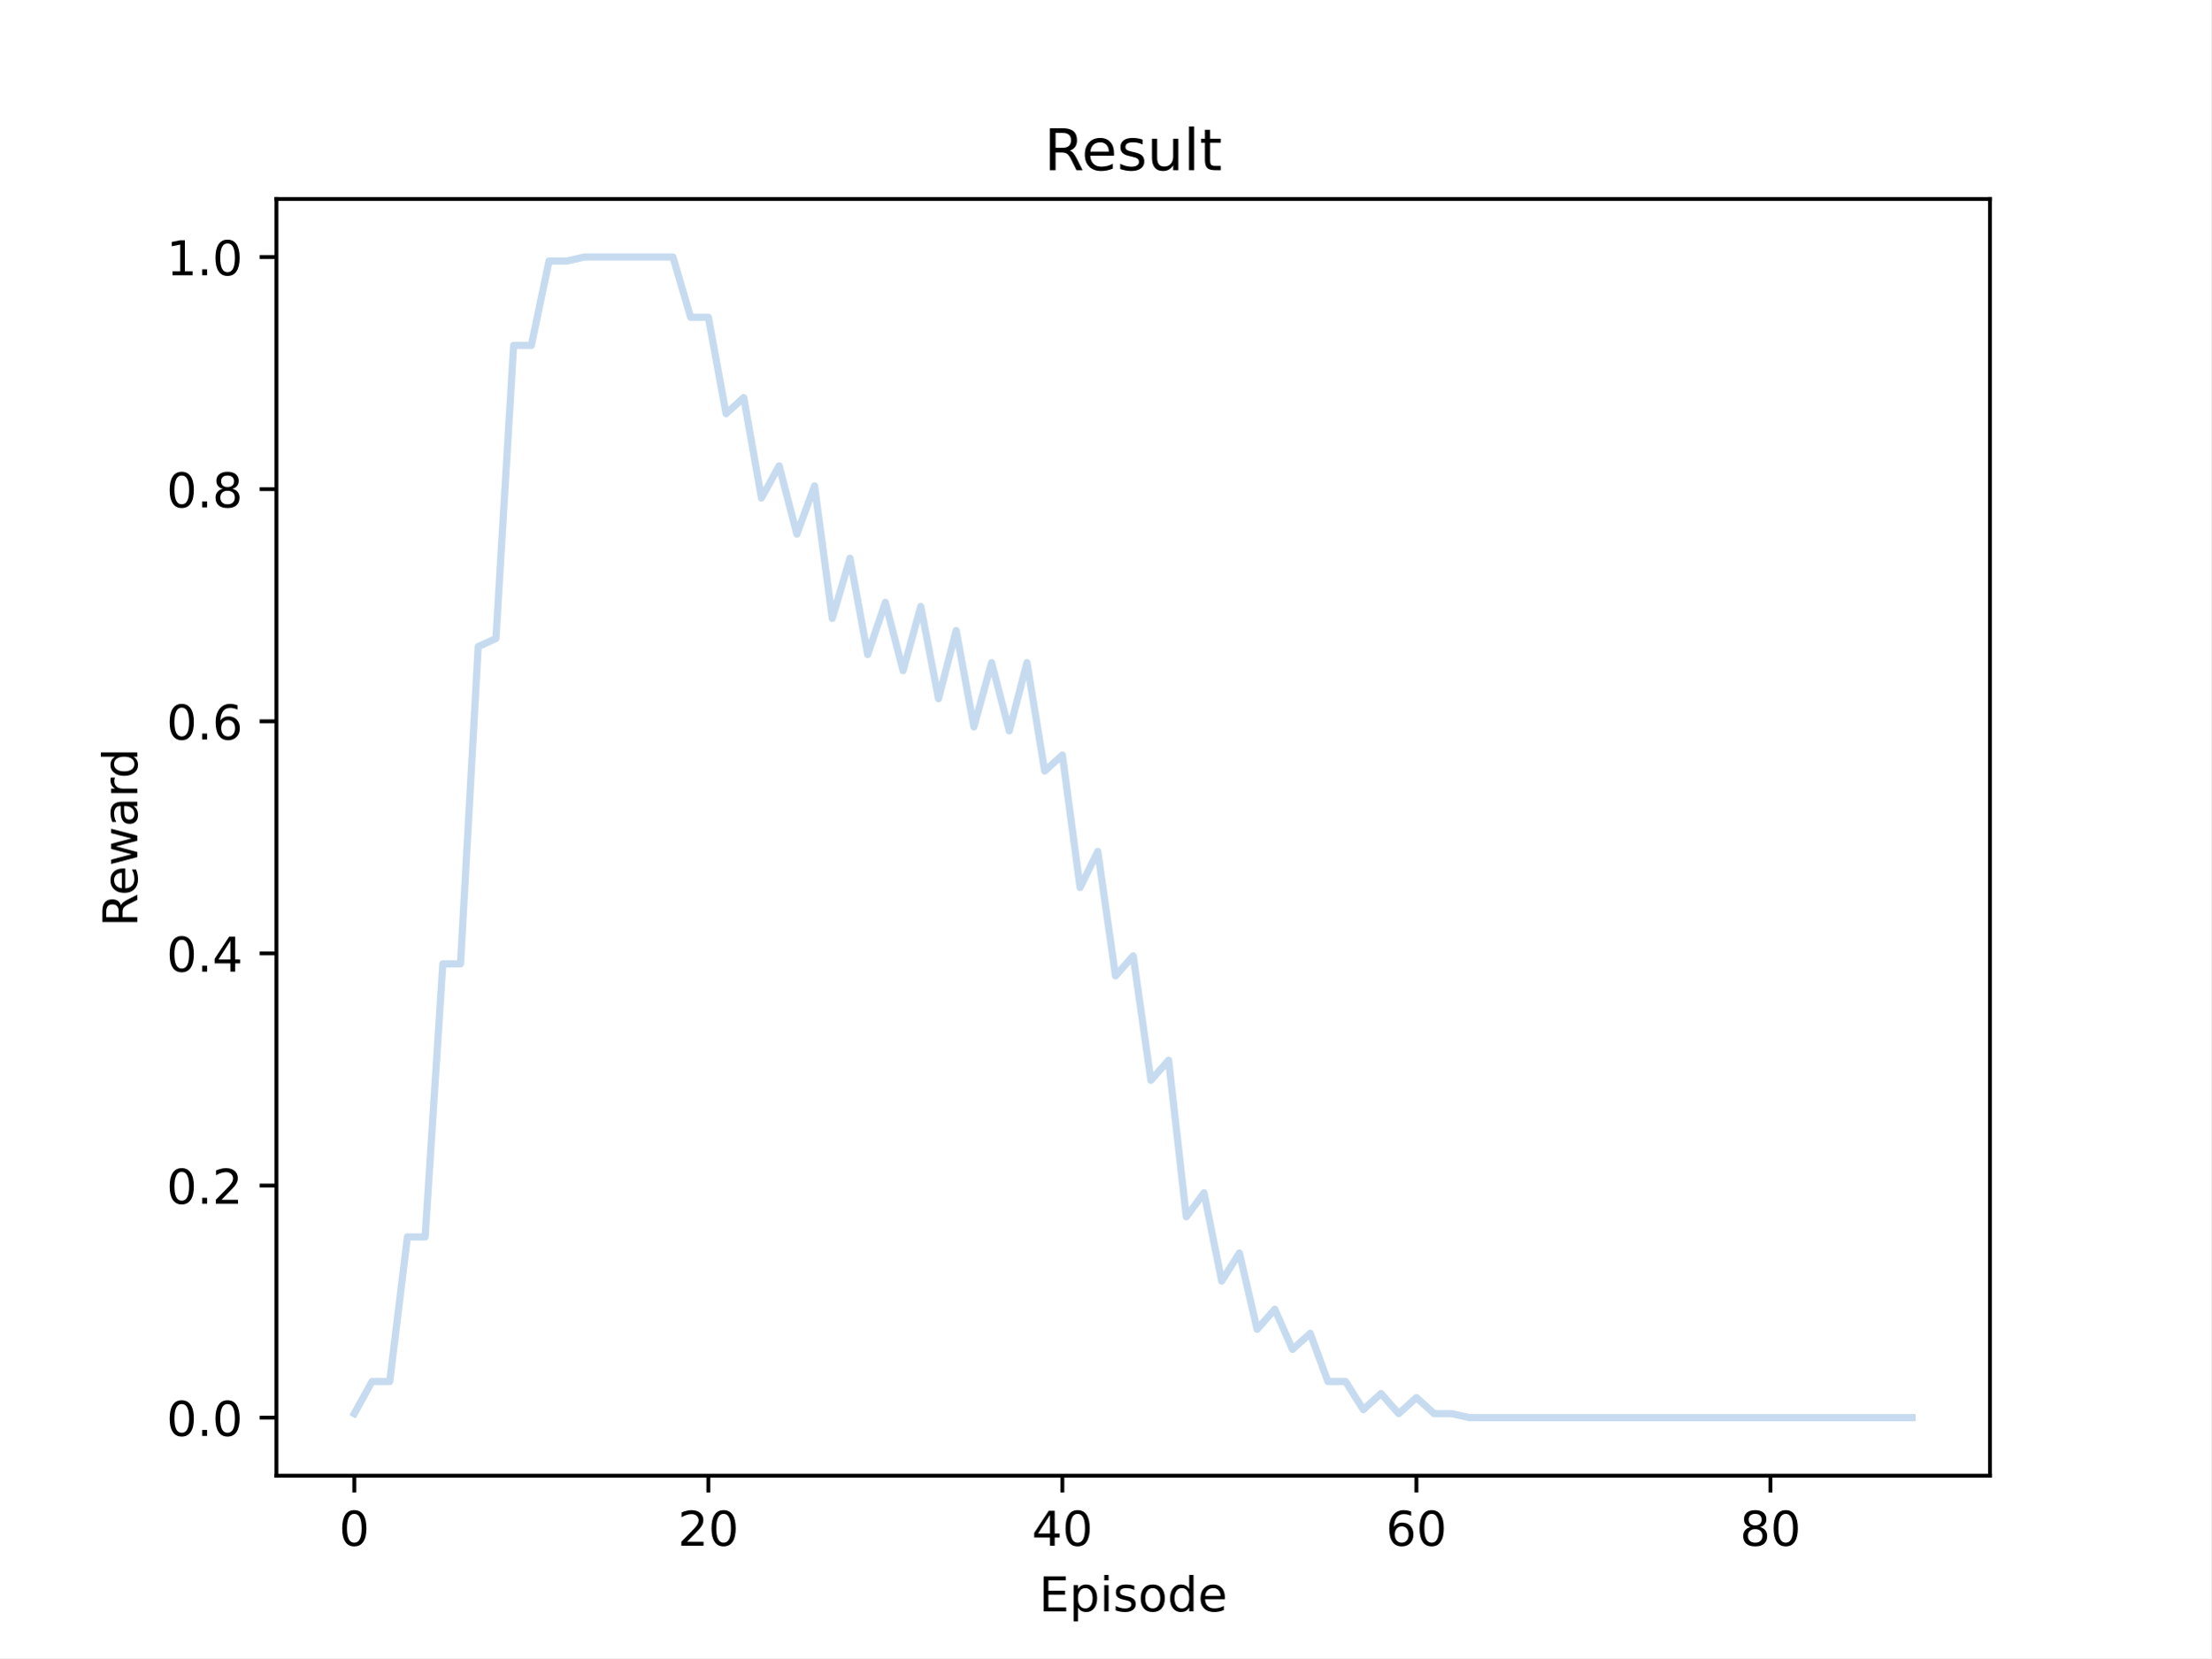
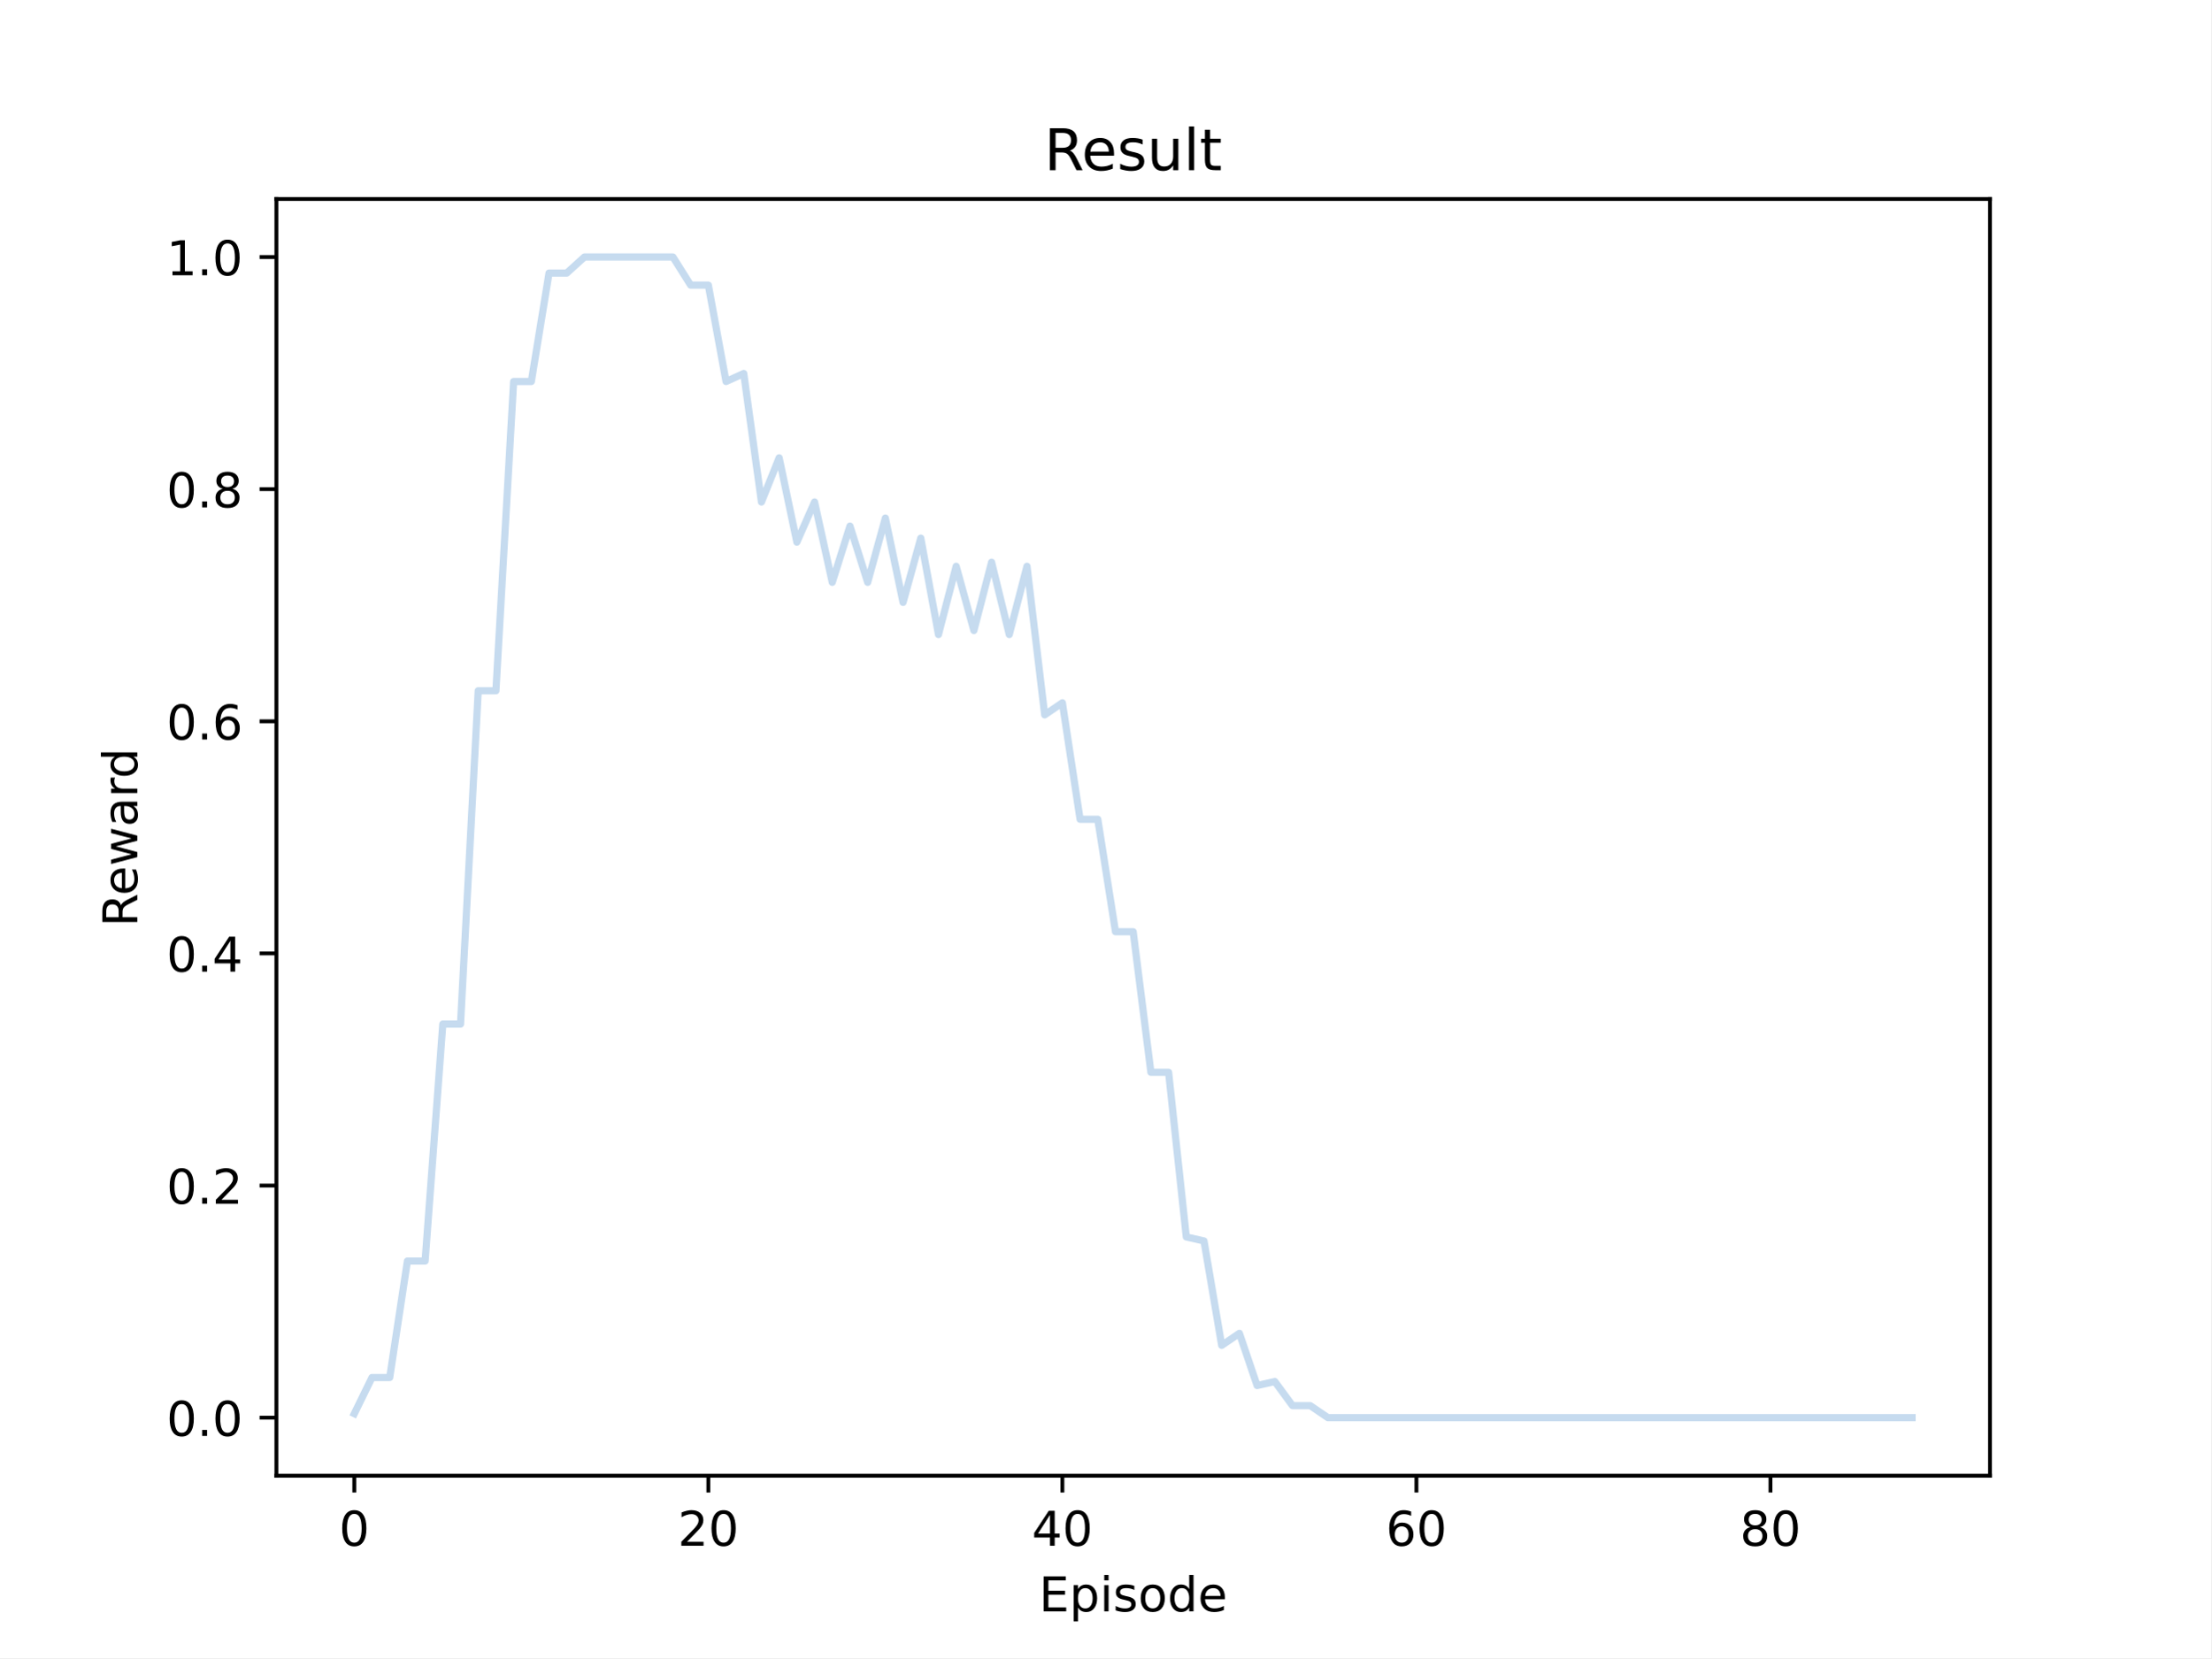
<svg xmlns="http://www.w3.org/2000/svg" xmlns:xlink="http://www.w3.org/1999/xlink" width="460.8pt" height="345.6pt" viewBox="0 0 460.8 345.6" version="1.1">
  <defs>
    <style type="text/css">*{stroke-linejoin: round; stroke-linecap: butt}</style>
  </defs>
  <g id="figure_1">
    <g id="patch_1">
      <path d="M 0 345.6  L 460.8 345.6  L 460.8 0  L 0 0  z " style="fill: #ffffff" />
    </g>
    <g id="axes_1">
      <g id="patch_2">
        <path d="M 57.6 307.584  L 414.72 307.584  L 414.72 41.472  L 57.6 41.472  z " style="fill: #ffffff" />
      </g>
      <g id="matplotlib.axis_1">
        <g id="xtick_1">
          <g id="line2d_1">
            <defs>
-               <path id="mf13b5b4b31" d="M 0 0  L 0 3.5  " style="stroke: #000000; stroke-width: 0.8" />
-             </defs>
-             <g>
-               <use xlink:href="#mf13b5b4b31" x="73.833" y="307.584" style="stroke: #000000; stroke-width: 0.8" />
+               <path id="mf6df89388b" d="M 0 0  L 0 3.5  " style="stroke: #000000; stroke-width: 0.8" />
+             </defs>
+             <g>
+               <use xlink:href="#mf6df89388b" x="73.833" y="307.584" style="stroke: #000000; stroke-width: 0.8" />
            </g>
          </g>
          <g id="text_1">
            <g transform="translate(70.65148 322.1824) scale(0.1 -0.1)">
              <defs>
                <path id="DejaVuSans-30" d="M 2034 4250  Q 1547 4250 1301 3770  Q 1056 3291 1056 2328  Q 1056 1369 1301 889  Q 1547 409 2034 409  Q 2525 409 2770 889  Q 3016 1369 3016 2328  Q 3016 3291 2770 3770  Q 2525 4250 2034 4250  z M 2034 4750  Q 2819 4750 3233 4129  Q 3647 3509 3647 2328  Q 3647 1150 3233 529  Q 2819 -91 2034 -91  Q 1250 -91 836 529  Q 422 1150 422 2328  Q 422 3509 836 4129  Q 1250 4750 2034 4750  z " transform="scale(0.015625)" />
              </defs>
              <use xlink:href="#DejaVuSans-30" />
            </g>
          </g>
        </g>
        <g id="xtick_2">
          <g id="line2d_2">
            <g>
-               <use xlink:href="#mf13b5b4b31" x="147.618" y="307.584" style="stroke: #000000; stroke-width: 0.8" />
+               <use xlink:href="#mf6df89388b" x="147.618" y="307.584" style="stroke: #000000; stroke-width: 0.8" />
            </g>
          </g>
          <g id="text_2">
            <g transform="translate(141.2554 322.1824) scale(0.1 -0.1)">
              <defs>
                <path id="DejaVuSans-32" d="M 1228 531  L 3431 531  L 3431 0  L 469 0  L 469 531  Q 828 903 1448 1529  Q 2069 2156 2228 2338  Q 2531 2678 2651 2914  Q 2772 3150 2772 3378  Q 2772 3750 2511 3984  Q 2250 4219 1831 4219  Q 1534 4219 1204 4116  Q 875 4013 500 3803  L 500 4441  Q 881 4594 1212 4672  Q 1544 4750 1819 4750  Q 2544 4750 2975 4387  Q 3406 4025 3406 3419  Q 3406 3131 3298 2873  Q 3191 2616 2906 2266  Q 2828 2175 2409 1742  Q 1991 1309 1228 531  z " transform="scale(0.015625)" />
              </defs>
              <use xlink:href="#DejaVuSans-32" />
              <use xlink:href="#DejaVuSans-30" x="63.623" />
            </g>
          </g>
        </g>
        <g id="xtick_3">
          <g id="line2d_3">
            <g>
-               <use xlink:href="#mf13b5b4b31" x="221.403" y="307.584" style="stroke: #000000; stroke-width: 0.8" />
+               <use xlink:href="#mf6df89388b" x="221.403" y="307.584" style="stroke: #000000; stroke-width: 0.8" />
            </g>
          </g>
          <g id="text_3">
            <g transform="translate(215.0405 322.1824) scale(0.1 -0.1)">
              <defs>
                <path id="DejaVuSans-34" d="M 2419 4116  L 825 1625  L 2419 1625  L 2419 4116  z M 2253 4666  L 3047 4666  L 3047 1625  L 3713 1625  L 3713 1100  L 3047 1100  L 3047 0  L 2419 0  L 2419 1100  L 313 1100  L 313 1709  L 2253 4666  z " transform="scale(0.015625)" />
              </defs>
              <use xlink:href="#DejaVuSans-34" />
              <use xlink:href="#DejaVuSans-30" x="63.623" />
            </g>
          </g>
        </g>
        <g id="xtick_4">
          <g id="line2d_4">
            <g>
-               <use xlink:href="#mf13b5b4b31" x="295.188" y="307.584" style="stroke: #000000; stroke-width: 0.8" />
+               <use xlink:href="#mf6df89388b" x="295.188" y="307.584" style="stroke: #000000; stroke-width: 0.8" />
            </g>
          </g>
          <g id="text_4">
            <g transform="translate(288.8256 322.1824) scale(0.1 -0.1)">
              <defs>
                <path id="DejaVuSans-36" d="M 2113 2584  Q 1688 2584 1439 2293  Q 1191 2003 1191 1497  Q 1191 994 1439 701  Q 1688 409 2113 409  Q 2538 409 2786 701  Q 3034 994 3034 1497  Q 3034 2003 2786 2293  Q 2538 2584 2113 2584  z M 3366 4563  L 3366 3988  Q 3128 4100 2886 4159  Q 2644 4219 2406 4219  Q 1781 4219 1451 3797  Q 1122 3375 1075 2522  Q 1259 2794 1537 2939  Q 1816 3084 2150 3084  Q 2853 3084 3261 2657  Q 3669 2231 3669 1497  Q 3669 778 3244 343  Q 2819 -91 2113 -91  Q 1303 -91 875 529  Q 447 1150 447 2328  Q 447 3434 972 4092  Q 1497 4750 2381 4750  Q 2619 4750 2861 4703  Q 3103 4656 3366 4563  z " transform="scale(0.015625)" />
              </defs>
              <use xlink:href="#DejaVuSans-36" />
              <use xlink:href="#DejaVuSans-30" x="63.623" />
            </g>
          </g>
        </g>
        <g id="xtick_5">
          <g id="line2d_5">
            <g>
-               <use xlink:href="#mf13b5b4b31" x="368.973" y="307.584" style="stroke: #000000; stroke-width: 0.8" />
+               <use xlink:href="#mf6df89388b" x="368.973" y="307.584" style="stroke: #000000; stroke-width: 0.8" />
            </g>
          </g>
          <g id="text_5">
            <g transform="translate(362.6107 322.1824) scale(0.1 -0.1)">
              <defs>
                <path id="DejaVuSans-38" d="M 2034 2216  Q 1584 2216 1326 1975  Q 1069 1734 1069 1313  Q 1069 891 1326 650  Q 1584 409 2034 409  Q 2484 409 2743 651  Q 3003 894 3003 1313  Q 3003 1734 2745 1975  Q 2488 2216 2034 2216  z M 1403 2484  Q 997 2584 770 2862  Q 544 3141 544 3541  Q 544 4100 942 4425  Q 1341 4750 2034 4750  Q 2731 4750 3128 4425  Q 3525 4100 3525 3541  Q 3525 3141 3298 2862  Q 3072 2584 2669 2484  Q 3125 2378 3379 2068  Q 3634 1759 3634 1313  Q 3634 634 3220 271  Q 2806 -91 2034 -91  Q 1263 -91 848 271  Q 434 634 434 1313  Q 434 1759 690 2068  Q 947 2378 1403 2484  z M 1172 3481  Q 1172 3119 1398 2916  Q 1625 2713 2034 2713  Q 2441 2713 2670 2916  Q 2900 3119 2900 3481  Q 2900 3844 2670 4047  Q 2441 4250 2034 4250  Q 1625 4250 1398 4047  Q 1172 3844 1172 3481  z " transform="scale(0.015625)" />
              </defs>
              <use xlink:href="#DejaVuSans-38" />
              <use xlink:href="#DejaVuSans-30" x="63.623" />
            </g>
          </g>
        </g>
        <g id="text_6">
          <g transform="translate(216.5225 335.8606) scale(0.1 -0.1)">
            <defs>
              <path id="DejaVuSans-45" d="M 628 4666  L 3578 4666  L 3578 4134  L 1259 4134  L 1259 2753  L 3481 2753  L 3481 2222  L 1259 2222  L 1259 531  L 3634 531  L 3634 0  L 628 0  L 628 4666  z " transform="scale(0.015625)" />
              <path id="DejaVuSans-70" d="M 1159 525  L 1159 -1331  L 581 -1331  L 581 3500  L 1159 3500  L 1159 2969  Q 1341 3281 1617 3432  Q 1894 3584 2278 3584  Q 2916 3584 3314 3078  Q 3713 2572 3713 1747  Q 3713 922 3314 415  Q 2916 -91 2278 -91  Q 1894 -91 1617 61  Q 1341 213 1159 525  z M 3116 1747  Q 3116 2381 2855 2742  Q 2594 3103 2138 3103  Q 1681 3103 1420 2742  Q 1159 2381 1159 1747  Q 1159 1113 1420 752  Q 1681 391 2138 391  Q 2594 391 2855 752  Q 3116 1113 3116 1747  z " transform="scale(0.015625)" />
              <path id="DejaVuSans-69" d="M 603 3500  L 1178 3500  L 1178 0  L 603 0  L 603 3500  z M 603 4863  L 1178 4863  L 1178 4134  L 603 4134  L 603 4863  z " transform="scale(0.015625)" />
              <path id="DejaVuSans-73" d="M 2834 3397  L 2834 2853  Q 2591 2978 2328 3040  Q 2066 3103 1784 3103  Q 1356 3103 1142 2972  Q 928 2841 928 2578  Q 928 2378 1081 2264  Q 1234 2150 1697 2047  L 1894 2003  Q 2506 1872 2764 1633  Q 3022 1394 3022 966  Q 3022 478 2636 193  Q 2250 -91 1575 -91  Q 1294 -91 989 -36  Q 684 19 347 128  L 347 722  Q 666 556 975 473  Q 1284 391 1588 391  Q 1994 391 2212 530  Q 2431 669 2431 922  Q 2431 1156 2273 1281  Q 2116 1406 1581 1522  L 1381 1569  Q 847 1681 609 1914  Q 372 2147 372 2553  Q 372 3047 722 3315  Q 1072 3584 1716 3584  Q 2034 3584 2315 3537  Q 2597 3491 2834 3397  z " transform="scale(0.015625)" />
              <path id="DejaVuSans-6f" d="M 1959 3097  Q 1497 3097 1228 2736  Q 959 2375 959 1747  Q 959 1119 1226 758  Q 1494 397 1959 397  Q 2419 397 2687 759  Q 2956 1122 2956 1747  Q 2956 2369 2687 2733  Q 2419 3097 1959 3097  z M 1959 3584  Q 2709 3584 3137 3096  Q 3566 2609 3566 1747  Q 3566 888 3137 398  Q 2709 -91 1959 -91  Q 1206 -91 779 398  Q 353 888 353 1747  Q 353 2609 779 3096  Q 1206 3584 1959 3584  z " transform="scale(0.015625)" />
              <path id="DejaVuSans-64" d="M 2906 2969  L 2906 4863  L 3481 4863  L 3481 0  L 2906 0  L 2906 525  Q 2725 213 2448 61  Q 2172 -91 1784 -91  Q 1150 -91 751 415  Q 353 922 353 1747  Q 353 2572 751 3078  Q 1150 3584 1784 3584  Q 2172 3584 2448 3432  Q 2725 3281 2906 2969  z M 947 1747  Q 947 1113 1208 752  Q 1469 391 1925 391  Q 2381 391 2643 752  Q 2906 1113 2906 1747  Q 2906 2381 2643 2742  Q 2381 3103 1925 3103  Q 1469 3103 1208 2742  Q 947 2381 947 1747  z " transform="scale(0.015625)" />
              <path id="DejaVuSans-65" d="M 3597 1894  L 3597 1613  L 953 1613  Q 991 1019 1311 708  Q 1631 397 2203 397  Q 2534 397 2845 478  Q 3156 559 3463 722  L 3463 178  Q 3153 47 2828 -22  Q 2503 -91 2169 -91  Q 1331 -91 842 396  Q 353 884 353 1716  Q 353 2575 817 3079  Q 1281 3584 2069 3584  Q 2775 3584 3186 3129  Q 3597 2675 3597 1894  z M 3022 2063  Q 3016 2534 2758 2815  Q 2500 3097 2075 3097  Q 1594 3097 1305 2825  Q 1016 2553 972 2059  L 3022 2063  z " transform="scale(0.015625)" />
            </defs>
            <use xlink:href="#DejaVuSans-45" />
            <use xlink:href="#DejaVuSans-70" x="63.184" />
            <use xlink:href="#DejaVuSans-69" x="126.66" />
            <use xlink:href="#DejaVuSans-73" x="154.443" />
            <use xlink:href="#DejaVuSans-6f" x="206.543" />
            <use xlink:href="#DejaVuSans-64" x="267.725" />
            <use xlink:href="#DejaVuSans-65" x="331.201" />
          </g>
        </g>
      </g>
      <g id="matplotlib.axis_2">
        <g id="ytick_1">
          <g id="line2d_6">
            <defs>
-               <path id="m008c9d87eb" d="M 0 0  L -3.5 0  " style="stroke: #000000; stroke-width: 0.8" />
-             </defs>
-             <g>
-               <use xlink:href="#m008c9d87eb" x="57.6" y="295.488" style="stroke: #000000; stroke-width: 0.8" />
+               <path id="m38ab9237f7" d="M 0 0  L -3.5 0  " style="stroke: #000000; stroke-width: 0.8" />
+             </defs>
+             <g>
+               <use xlink:href="#m38ab9237f7" x="57.6" y="295.488" style="stroke: #000000; stroke-width: 0.8" />
            </g>
          </g>
          <g id="text_7">
            <g transform="translate(34.69687 299.2872) scale(0.1 -0.1)">
              <defs>
                <path id="DejaVuSans-2e" d="M 684 794  L 1344 794  L 1344 0  L 684 0  L 684 794  z " transform="scale(0.015625)" />
              </defs>
              <use xlink:href="#DejaVuSans-30" />
              <use xlink:href="#DejaVuSans-2e" x="63.623" />
              <use xlink:href="#DejaVuSans-30" x="95.41" />
            </g>
          </g>
        </g>
        <g id="ytick_2">
          <g id="line2d_7">
            <g>
-               <use xlink:href="#m008c9d87eb" x="57.6" y="247.104" style="stroke: #000000; stroke-width: 0.8" />
+               <use xlink:href="#m38ab9237f7" x="57.6" y="247.104" style="stroke: #000000; stroke-width: 0.8" />
            </g>
          </g>
          <g id="text_8">
            <g transform="translate(34.69687 250.9032) scale(0.1 -0.1)">
              <use xlink:href="#DejaVuSans-30" />
              <use xlink:href="#DejaVuSans-2e" x="63.623" />
              <use xlink:href="#DejaVuSans-32" x="95.41" />
            </g>
          </g>
        </g>
        <g id="ytick_3">
          <g id="line2d_8">
            <g>
-               <use xlink:href="#m008c9d87eb" x="57.6" y="198.72" style="stroke: #000000; stroke-width: 0.8" />
+               <use xlink:href="#m38ab9237f7" x="57.6" y="198.72" style="stroke: #000000; stroke-width: 0.8" />
            </g>
          </g>
          <g id="text_9">
            <g transform="translate(34.69687 202.5192) scale(0.1 -0.1)">
              <use xlink:href="#DejaVuSans-30" />
              <use xlink:href="#DejaVuSans-2e" x="63.623" />
              <use xlink:href="#DejaVuSans-34" x="95.41" />
            </g>
          </g>
        </g>
        <g id="ytick_4">
          <g id="line2d_9">
            <g>
-               <use xlink:href="#m008c9d87eb" x="57.6" y="150.336" style="stroke: #000000; stroke-width: 0.8" />
+               <use xlink:href="#m38ab9237f7" x="57.6" y="150.336" style="stroke: #000000; stroke-width: 0.8" />
            </g>
          </g>
          <g id="text_10">
            <g transform="translate(34.69687 154.1352) scale(0.1 -0.1)">
              <use xlink:href="#DejaVuSans-30" />
              <use xlink:href="#DejaVuSans-2e" x="63.623" />
              <use xlink:href="#DejaVuSans-36" x="95.41" />
            </g>
          </g>
        </g>
        <g id="ytick_5">
          <g id="line2d_10">
            <g>
-               <use xlink:href="#m008c9d87eb" x="57.6" y="101.952" style="stroke: #000000; stroke-width: 0.8" />
+               <use xlink:href="#m38ab9237f7" x="57.6" y="101.952" style="stroke: #000000; stroke-width: 0.8" />
            </g>
          </g>
          <g id="text_11">
            <g transform="translate(34.69687 105.7512) scale(0.1 -0.1)">
              <use xlink:href="#DejaVuSans-30" />
              <use xlink:href="#DejaVuSans-2e" x="63.623" />
              <use xlink:href="#DejaVuSans-38" x="95.41" />
            </g>
          </g>
        </g>
        <g id="ytick_6">
          <g id="line2d_11">
            <g>
-               <use xlink:href="#m008c9d87eb" x="57.6" y="53.568" style="stroke: #000000; stroke-width: 0.8" />
+               <use xlink:href="#m38ab9237f7" x="57.6" y="53.568" style="stroke: #000000; stroke-width: 0.8" />
            </g>
          </g>
          <g id="text_12">
            <g transform="translate(34.69687 57.36722) scale(0.1 -0.1)">
              <defs>
                <path id="DejaVuSans-31" d="M 794 531  L 1825 531  L 1825 4091  L 703 3866  L 703 4441  L 1819 4666  L 2450 4666  L 2450 531  L 3481 531  L 3481 0  L 794 0  L 794 531  z " transform="scale(0.015625)" />
              </defs>
              <use xlink:href="#DejaVuSans-31" />
              <use xlink:href="#DejaVuSans-2e" x="63.623" />
              <use xlink:href="#DejaVuSans-30" x="95.41" />
            </g>
          </g>
        </g>
        <g id="text_13">
          <g transform="translate(28.61719 193.1491) rotate(-90) scale(0.1 -0.1)">
            <defs>
              <path id="DejaVuSans-52" d="M 2841 2188  Q 3044 2119 3236 1894  Q 3428 1669 3622 1275  L 4263 0  L 3584 0  L 2988 1197  Q 2756 1666 2539 1819  Q 2322 1972 1947 1972  L 1259 1972  L 1259 0  L 628 0  L 628 4666  L 2053 4666  Q 2853 4666 3247 4331  Q 3641 3997 3641 3322  Q 3641 2881 3436 2590  Q 3231 2300 2841 2188  z M 1259 4147  L 1259 2491  L 2053 2491  Q 2509 2491 2742 2702  Q 2975 2913 2975 3322  Q 2975 3731 2742 3939  Q 2509 4147 2053 4147  L 1259 4147  z " transform="scale(0.015625)" />
              <path id="DejaVuSans-77" d="M 269 3500  L 844 3500  L 1563 769  L 2278 3500  L 2956 3500  L 3675 769  L 4391 3500  L 4966 3500  L 4050 0  L 3372 0  L 2619 2869  L 1863 0  L 1184 0  L 269 3500  z " transform="scale(0.015625)" />
              <path id="DejaVuSans-61" d="M 2194 1759  Q 1497 1759 1228 1600  Q 959 1441 959 1056  Q 959 750 1161 570  Q 1363 391 1709 391  Q 2188 391 2477 730  Q 2766 1069 2766 1631  L 2766 1759  L 2194 1759  z M 3341 1997  L 3341 0  L 2766 0  L 2766 531  Q 2569 213 2275 61  Q 1981 -91 1556 -91  Q 1019 -91 701 211  Q 384 513 384 1019  Q 384 1609 779 1909  Q 1175 2209 1959 2209  L 2766 2209  L 2766 2266  Q 2766 2663 2505 2880  Q 2244 3097 1772 3097  Q 1472 3097 1187 3025  Q 903 2953 641 2809  L 641 3341  Q 956 3463 1253 3523  Q 1550 3584 1831 3584  Q 2591 3584 2966 3190  Q 3341 2797 3341 1997  z " transform="scale(0.015625)" />
              <path id="DejaVuSans-72" d="M 2631 2963  Q 2534 3019 2420 3045  Q 2306 3072 2169 3072  Q 1681 3072 1420 2755  Q 1159 2438 1159 1844  L 1159 0  L 581 0  L 581 3500  L 1159 3500  L 1159 2956  Q 1341 3275 1631 3429  Q 1922 3584 2338 3584  Q 2397 3584 2469 3576  Q 2541 3569 2628 3553  L 2631 2963  z " transform="scale(0.015625)" />
            </defs>
            <use xlink:href="#DejaVuSans-52" />
            <use xlink:href="#DejaVuSans-65" x="64.982" />
            <use xlink:href="#DejaVuSans-77" x="126.506" />
            <use xlink:href="#DejaVuSans-61" x="208.293" />
            <use xlink:href="#DejaVuSans-72" x="269.572" />
            <use xlink:href="#DejaVuSans-64" x="308.936" />
          </g>
        </g>
      </g>
      <g id="line2d_12">
-         <path d="M 73.833 294.651  L 77.522 287.954  L 81.211 287.954  L 84.9 257.819  L 88.59 257.819  L 92.279 200.896  L 95.968 200.896  L 99.658 134.766  L 103.347 133.092  L 107.036 71.984  L 110.725 71.984  L 114.415 54.405  L 118.104 54.405  L 121.793 53.568  L 125.482 53.568  L 129.172 53.568  L 132.861 53.568  L 136.55 53.568  L 140.239 53.568  L 143.929 66.124  L 147.618 66.124  L 151.307 86.215  L 154.996 82.866  L 158.686 103.794  L 162.375 97.097  L 166.064 111.327  L 169.753 101.282  L 173.443 128.906  L 177.132 116.35  L 180.821 136.44  L 184.51 125.558  L 188.2 139.789  L 191.889 126.395  L 195.578 145.648  L 199.267 131.418  L 202.957 151.508  L 206.646 138.114  L 210.335 152.345  L 214.024 138.114  L 217.714 160.716  L 221.403 157.368  L 225.092 184.992  L 228.781 177.458  L 232.471 203.408  L 236.16 199.222  L 239.849 225.172  L 243.539 220.987  L 247.228 253.633  L 250.917 248.611  L 254.606 267.027  L 258.296 261.167  L 261.985 277.072  L 265.674 272.886  L 269.363 281.257  L 273.053 277.909  L 276.742 287.954  L 280.431 287.954  L 284.12 293.814  L 287.81 290.465  L 291.499 294.651  L 295.188 291.303  L 298.877 294.651  L 302.567 294.651  L 306.256 295.488  L 309.945 295.488  L 313.634 295.488  L 317.324 295.488  L 321.013 295.488  L 324.702 295.488  L 328.391 295.488  L 332.081 295.488  L 335.77 295.488  L 339.459 295.488  L 343.148 295.488  L 346.838 295.488  L 350.527 295.488  L 354.216 295.488  L 357.905 295.488  L 361.595 295.488  L 365.284 295.488  L 368.973 295.488  L 372.662 295.488  L 376.352 295.488  L 380.041 295.488  L 383.73 295.488  L 387.42 295.488  L 391.109 295.488  L 394.798 295.488  L 398.487 295.488  " clip-path="url(#pc932507577)" style="fill: none; stroke: #c6dbef; stroke-width: 1.5; stroke-linecap: square" />
+         <path d="M 73.833 294.651  L 77.522 287.117  L 81.211 287.117  L 84.9 262.841  L 88.59 262.841  L 92.279 213.453  L 95.968 213.453  L 99.658 143.974  L 103.347 143.974  L 107.036 79.518  L 110.725 79.518  L 114.415 56.916  L 118.104 56.916  L 121.793 53.568  L 125.482 53.568  L 129.172 53.568  L 132.861 53.568  L 136.55 53.568  L 140.239 53.568  L 143.929 59.428  L 147.618 59.428  L 151.307 79.518  L 154.996 77.844  L 158.686 104.631  L 162.375 95.423  L 166.064 113.002  L 169.753 104.631  L 173.443 121.373  L 177.132 109.653  L 180.821 121.373  L 184.51 107.979  L 188.2 125.558  L 191.889 112.165  L 195.578 132.255  L 199.267 118.024  L 202.957 131.418  L 206.646 117.187  L 210.335 132.255  L 214.024 118.024  L 217.714 148.997  L 221.403 146.485  L 225.092 170.761  L 228.781 170.761  L 232.471 194.2  L 236.16 194.2  L 239.849 223.498  L 243.539 223.498  L 247.228 257.819  L 250.917 258.656  L 254.606 280.42  L 258.296 277.909  L 261.985 288.791  L 265.674 287.954  L 269.363 292.977  L 273.053 292.977  L 276.742 295.488  L 280.431 295.488  L 284.12 295.488  L 287.81 295.488  L 291.499 295.488  L 295.188 295.488  L 298.877 295.488  L 302.567 295.488  L 306.256 295.488  L 309.945 295.488  L 313.634 295.488  L 317.324 295.488  L 321.013 295.488  L 324.702 295.488  L 328.391 295.488  L 332.081 295.488  L 335.77 295.488  L 339.459 295.488  L 343.148 295.488  L 346.838 295.488  L 350.527 295.488  L 354.216 295.488  L 357.905 295.488  L 361.595 295.488  L 365.284 295.488  L 368.973 295.488  L 372.662 295.488  L 376.352 295.488  L 380.041 295.488  L 383.73 295.488  L 387.42 295.488  L 391.109 295.488  L 394.798 295.488  L 398.487 295.488  " clip-path="url(#p192e75d6e9)" style="fill: none; stroke: #c6dbef; stroke-width: 1.5; stroke-linecap: square" />
      </g>
      <g id="patch_3">
        <path d="M 57.6 307.584  L 57.6 41.472  " style="fill: none; stroke: #000000; stroke-width: 0.8; stroke-linejoin: miter; stroke-linecap: square" />
      </g>
      <g id="patch_4">
        <path d="M 414.72 307.584  L 414.72 41.472  " style="fill: none; stroke: #000000; stroke-width: 0.8; stroke-linejoin: miter; stroke-linecap: square" />
      </g>
      <g id="patch_5">
        <path d="M 57.6 307.584  L 414.72 307.584  " style="fill: none; stroke: #000000; stroke-width: 0.8; stroke-linejoin: miter; stroke-linecap: square" />
      </g>
      <g id="patch_6">
        <path d="M 57.6 41.472  L 414.72 41.472  " style="fill: none; stroke: #000000; stroke-width: 0.8; stroke-linejoin: miter; stroke-linecap: square" />
      </g>
      <g id="text_14">
        <g transform="translate(217.6219 35.472) scale(0.12 -0.12)">
          <defs>
            <path id="DejaVuSans-75" d="M 544 1381  L 544 3500  L 1119 3500  L 1119 1403  Q 1119 906 1312 657  Q 1506 409 1894 409  Q 2359 409 2629 706  Q 2900 1003 2900 1516  L 2900 3500  L 3475 3500  L 3475 0  L 2900 0  L 2900 538  Q 2691 219 2414 64  Q 2138 -91 1772 -91  Q 1169 -91 856 284  Q 544 659 544 1381  z M 1991 3584  L 1991 3584  z " transform="scale(0.015625)" />
            <path id="DejaVuSans-6c" d="M 603 4863  L 1178 4863  L 1178 0  L 603 0  L 603 4863  z " transform="scale(0.015625)" />
            <path id="DejaVuSans-74" d="M 1172 4494  L 1172 3500  L 2356 3500  L 2356 3053  L 1172 3053  L 1172 1153  Q 1172 725 1289 603  Q 1406 481 1766 481  L 2356 481  L 2356 0  L 1766 0  Q 1100 0 847 248  Q 594 497 594 1153  L 594 3053  L 172 3053  L 172 3500  L 594 3500  L 594 4494  L 1172 4494  z " transform="scale(0.015625)" />
          </defs>
          <use xlink:href="#DejaVuSans-52" />
          <use xlink:href="#DejaVuSans-65" x="64.982" />
          <use xlink:href="#DejaVuSans-73" x="126.506" />
          <use xlink:href="#DejaVuSans-75" x="178.605" />
          <use xlink:href="#DejaVuSans-6c" x="241.984" />
          <use xlink:href="#DejaVuSans-74" x="269.768" />
        </g>
      </g>
    </g>
  </g>
  <defs>
-     <clipPath id="pc932507577">
+     <clipPath id="p192e75d6e9">
      <rect x="57.6" y="41.472" width="357.12" height="266.112" />
    </clipPath>
  </defs>
</svg>
